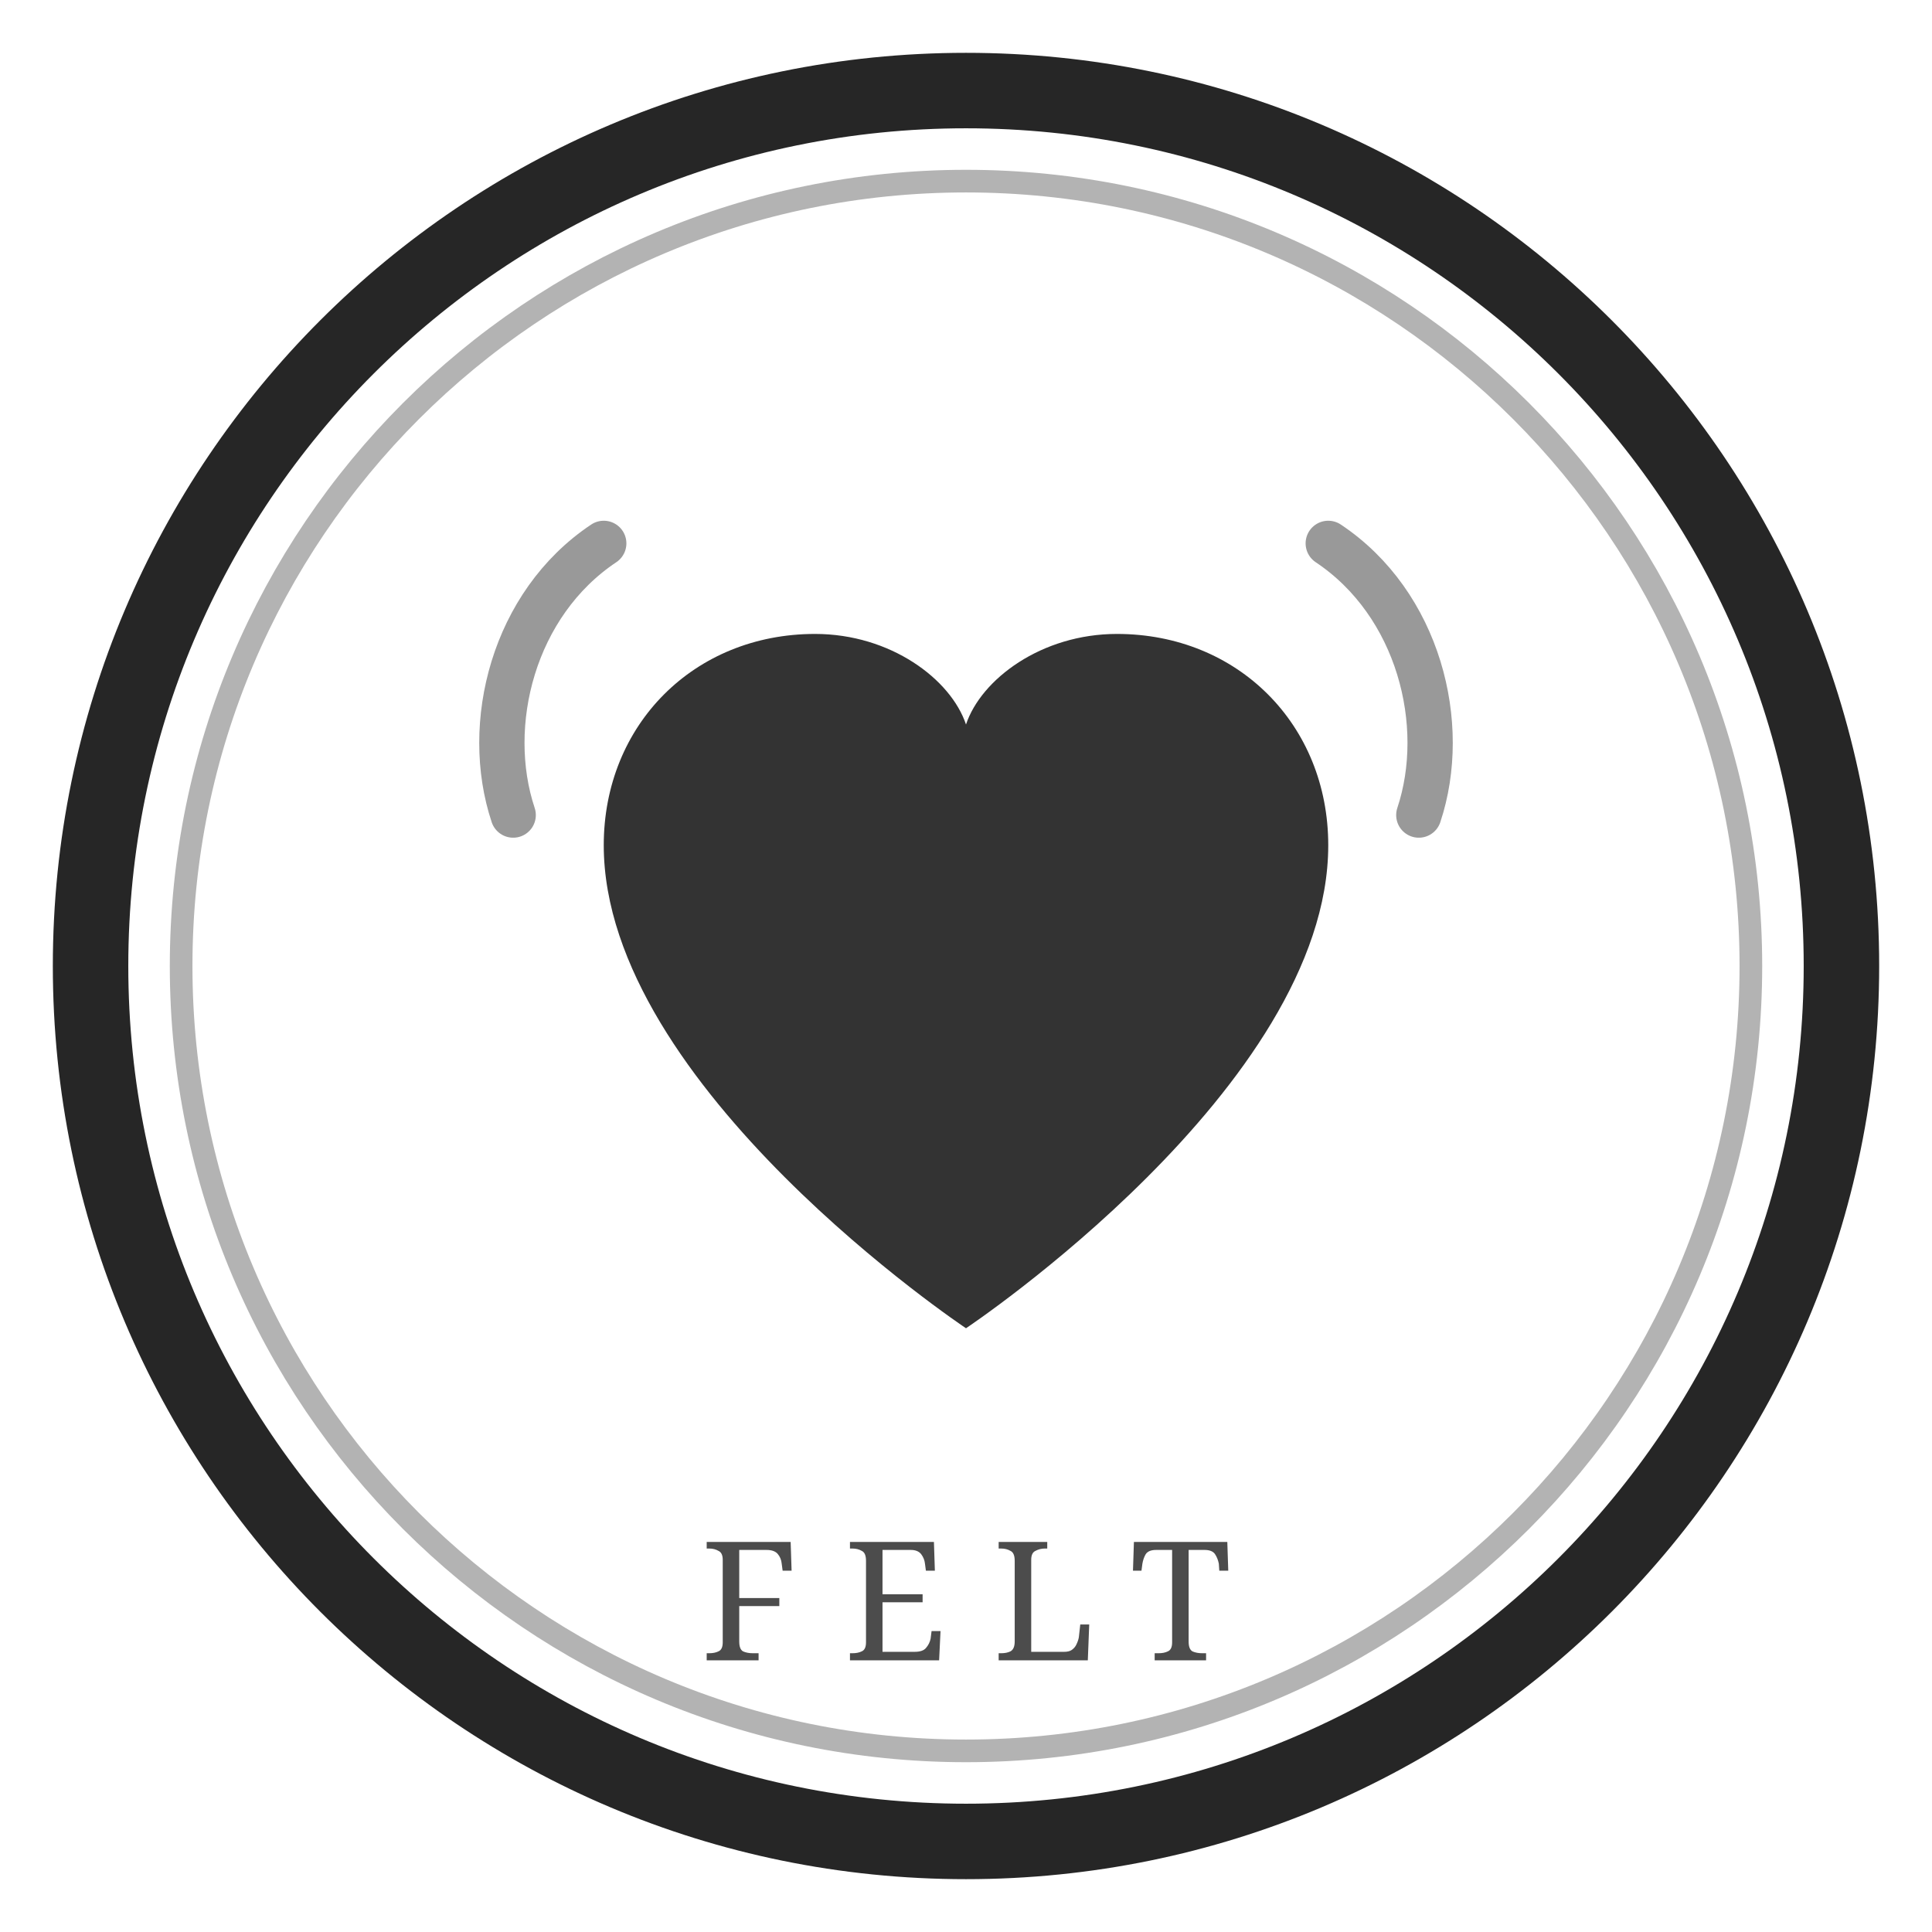
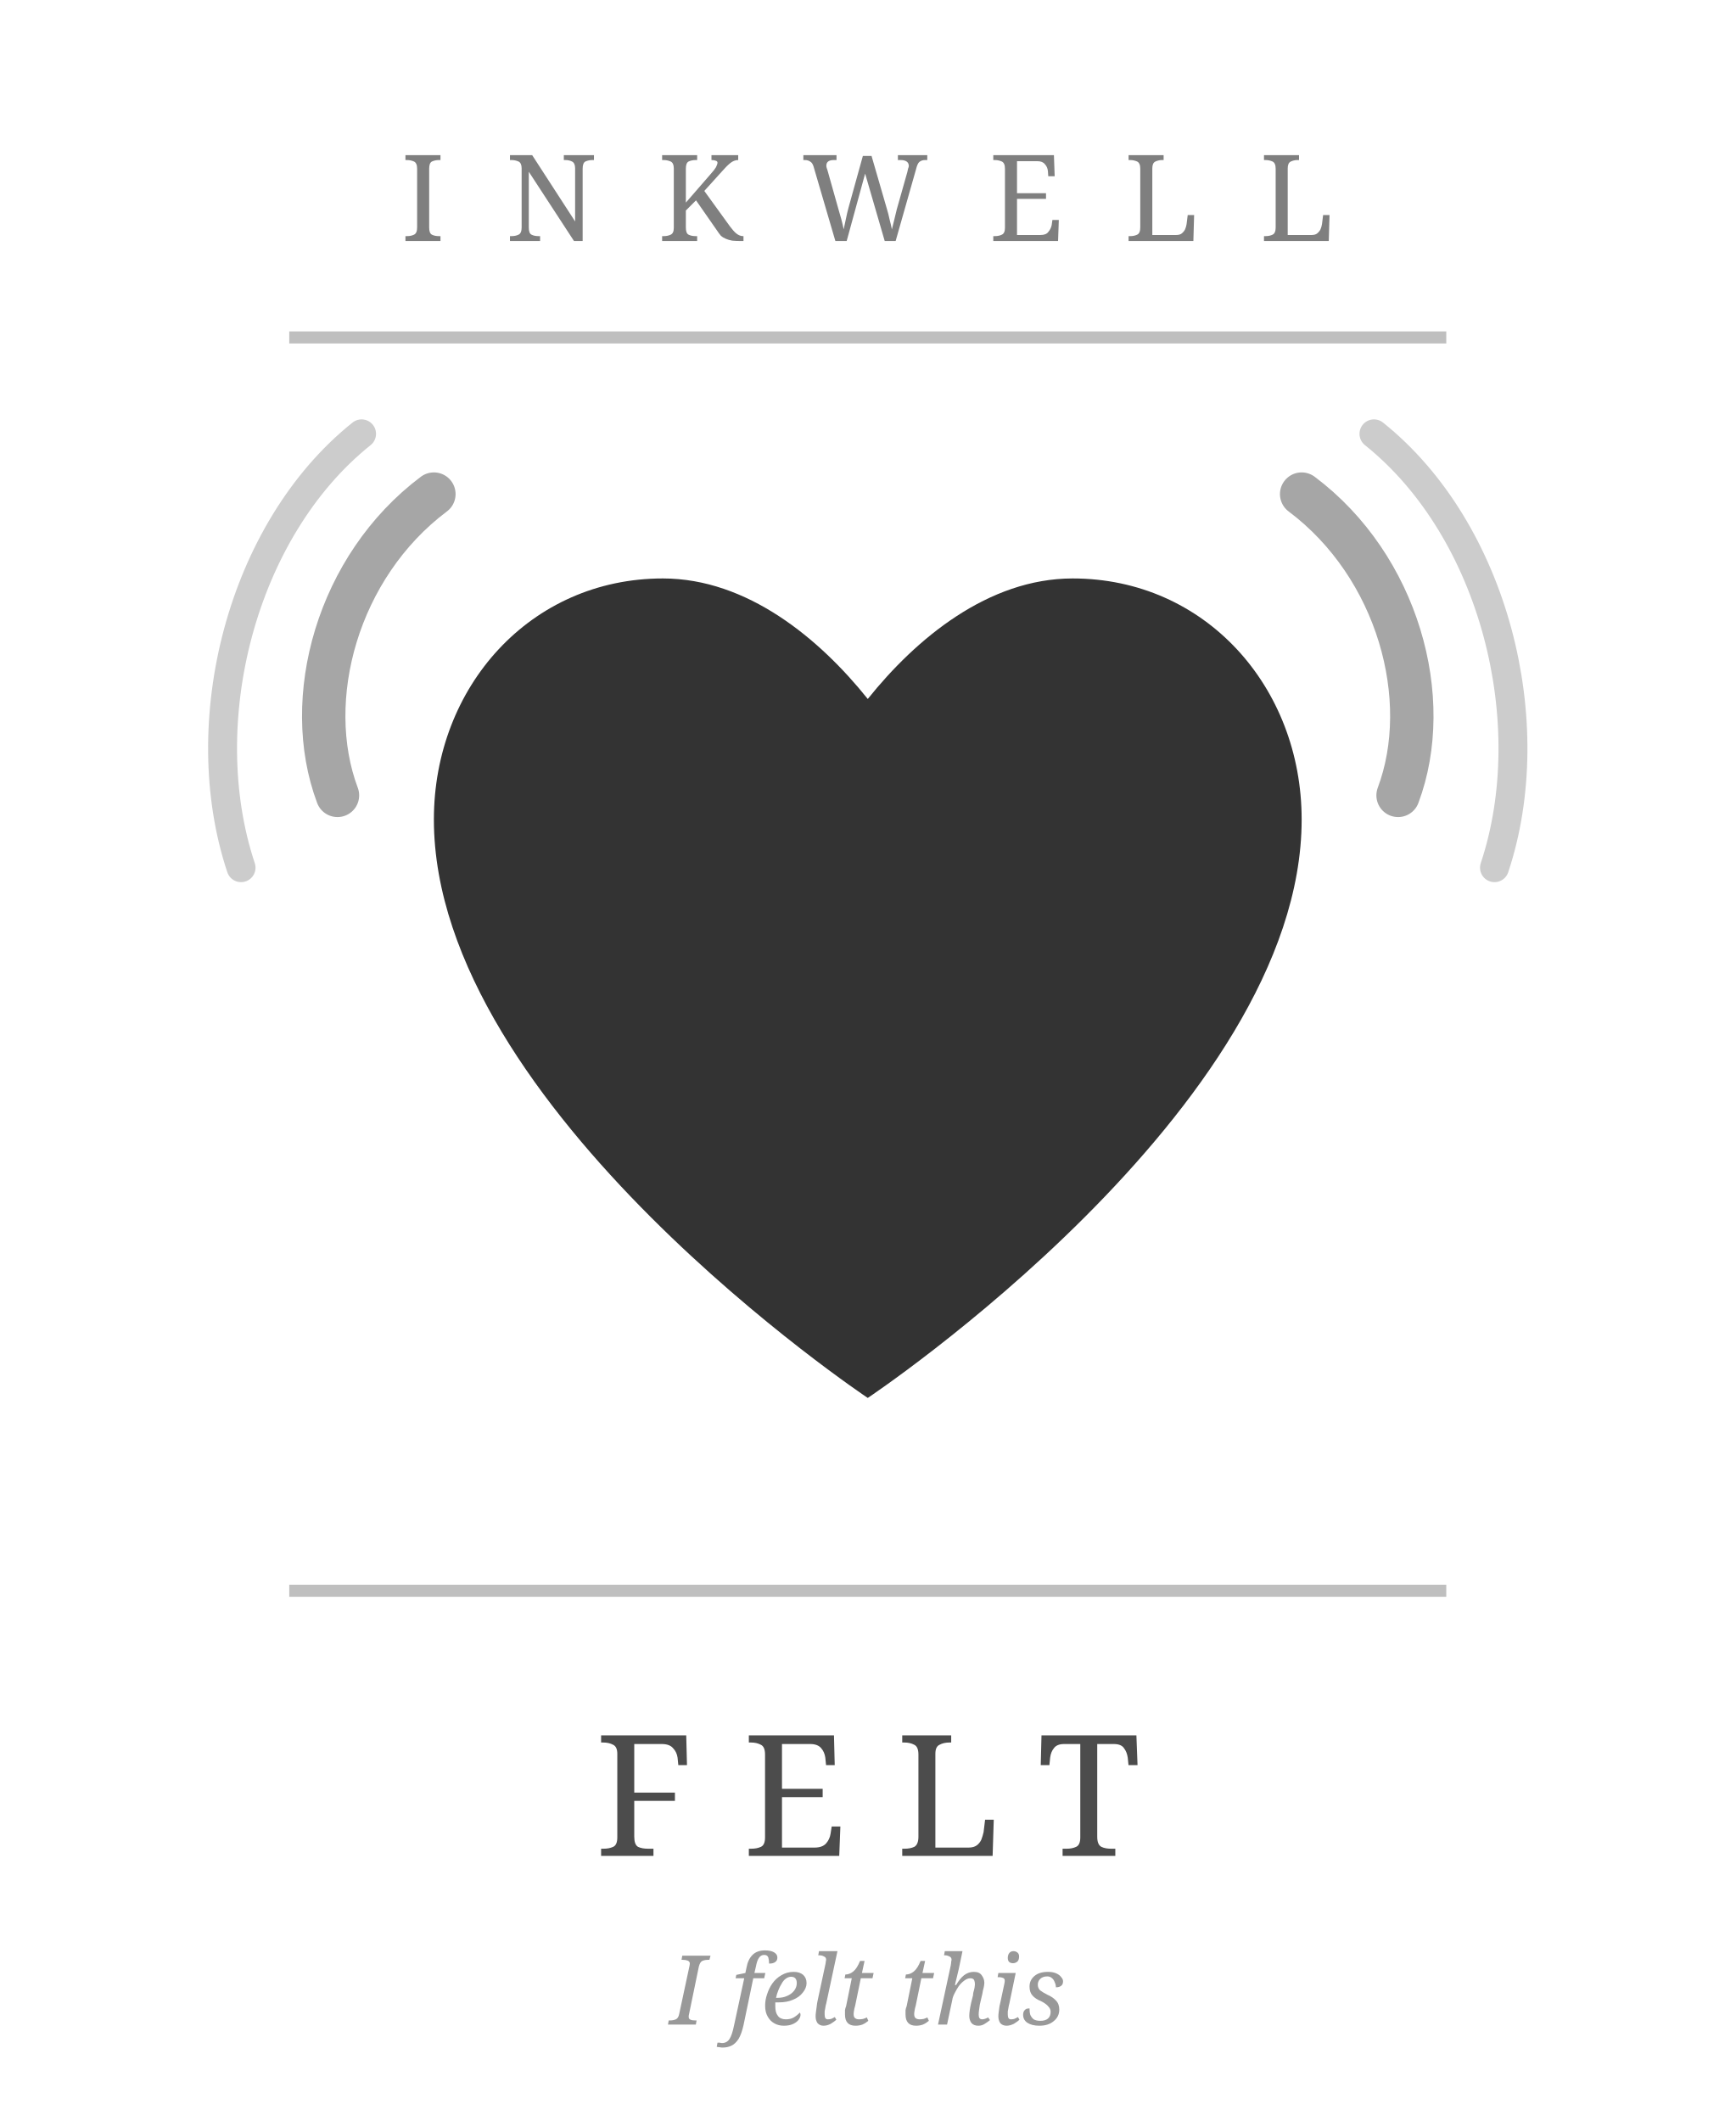
- <svg xmlns="http://www.w3.org/2000/svg" viewBox="0 0 64 64" fill="none">
-   <circle cx="32" cy="32" r="29" stroke="currentColor" stroke-width="2.5" opacity="0.85" />
-   <circle cx="32" cy="32" r="26" stroke="currentColor" stroke-width="0.75" opacity="0.3" />
-   <path d="M32 44 C32 44 20 36 20 28 C20 24 23 21 27 21 C29.5 21 31.5 22.5 32 24 C32.5 22.5 34.5 21 37 21 C41 21 44 24 44 28 C44 36 32 44 32 44Z" fill="currentColor" opacity="0.8" />
-   <path d="M17 27 C16 24 17 20 20 18" stroke="currentColor" stroke-width="1.5" stroke-linecap="round" opacity="0.4" />
-   <path d="M47 27 C48 24 47 20 44 18" stroke="currentColor" stroke-width="1.5" stroke-linecap="round" opacity="0.4" />
-   <text x="32" y="55" text-anchor="middle" font-size="5.5" font-family="Georgia, serif" fill="currentColor" opacity="0.7" letter-spacing="1.5">FELT</text>
+ <svg xmlns="http://www.w3.org/2000/svg" viewBox="0 0 72 88" fill="none">
+   <text x="36" y="10" text-anchor="middle" font-size="5" font-family="Georgia, serif" fill="currentColor" opacity="0.5" letter-spacing="2.5" font-variant="small-caps">INKWELL</text>
+   <line x1="12" y1="14" x2="60" y2="14" stroke="currentColor" stroke-width="0.5" opacity="0.25" />
+   <path d="M36 58 C36 58 18 46 18 34 C18 28.5 22 24 27.5 24 C31 24 34 26.5 36 29 C38 26.5 41 24 44.5 24 C50 24 54 28.5 54 34 C54 46 36 58 36 58Z" fill="currentColor" opacity="0.8" />
+   <path d="M14 33 C12.5 29 14 23.5 18 20.5" stroke="currentColor" stroke-width="1.8" stroke-linecap="round" opacity="0.35" fill="none" />
+   <path d="M10 36 C8 30 10 22 15 18" stroke="currentColor" stroke-width="1.2" stroke-linecap="round" opacity="0.2" fill="none" />
+   <path d="M58 33 C59.5 29 58 23.5 54 20.5" stroke="currentColor" stroke-width="1.8" stroke-linecap="round" opacity="0.35" fill="none" />
+   <path d="M62 36 C64 30 62 22 57 18" stroke="currentColor" stroke-width="1.2" stroke-linecap="round" opacity="0.2" fill="none" />
+   <line x1="12" y1="66" x2="60" y2="66" stroke="currentColor" stroke-width="0.5" opacity="0.25" />
+   <text x="36" y="77" text-anchor="middle" font-size="7" font-family="Georgia, serif" fill="currentColor" opacity="0.7" letter-spacing="2" font-variant="small-caps">FELT</text>
+   <text x="36" y="84" text-anchor="middle" font-size="4" font-family="Georgia, serif" fill="currentColor" opacity="0.4" font-style="italic">I felt this</text>
</svg>
